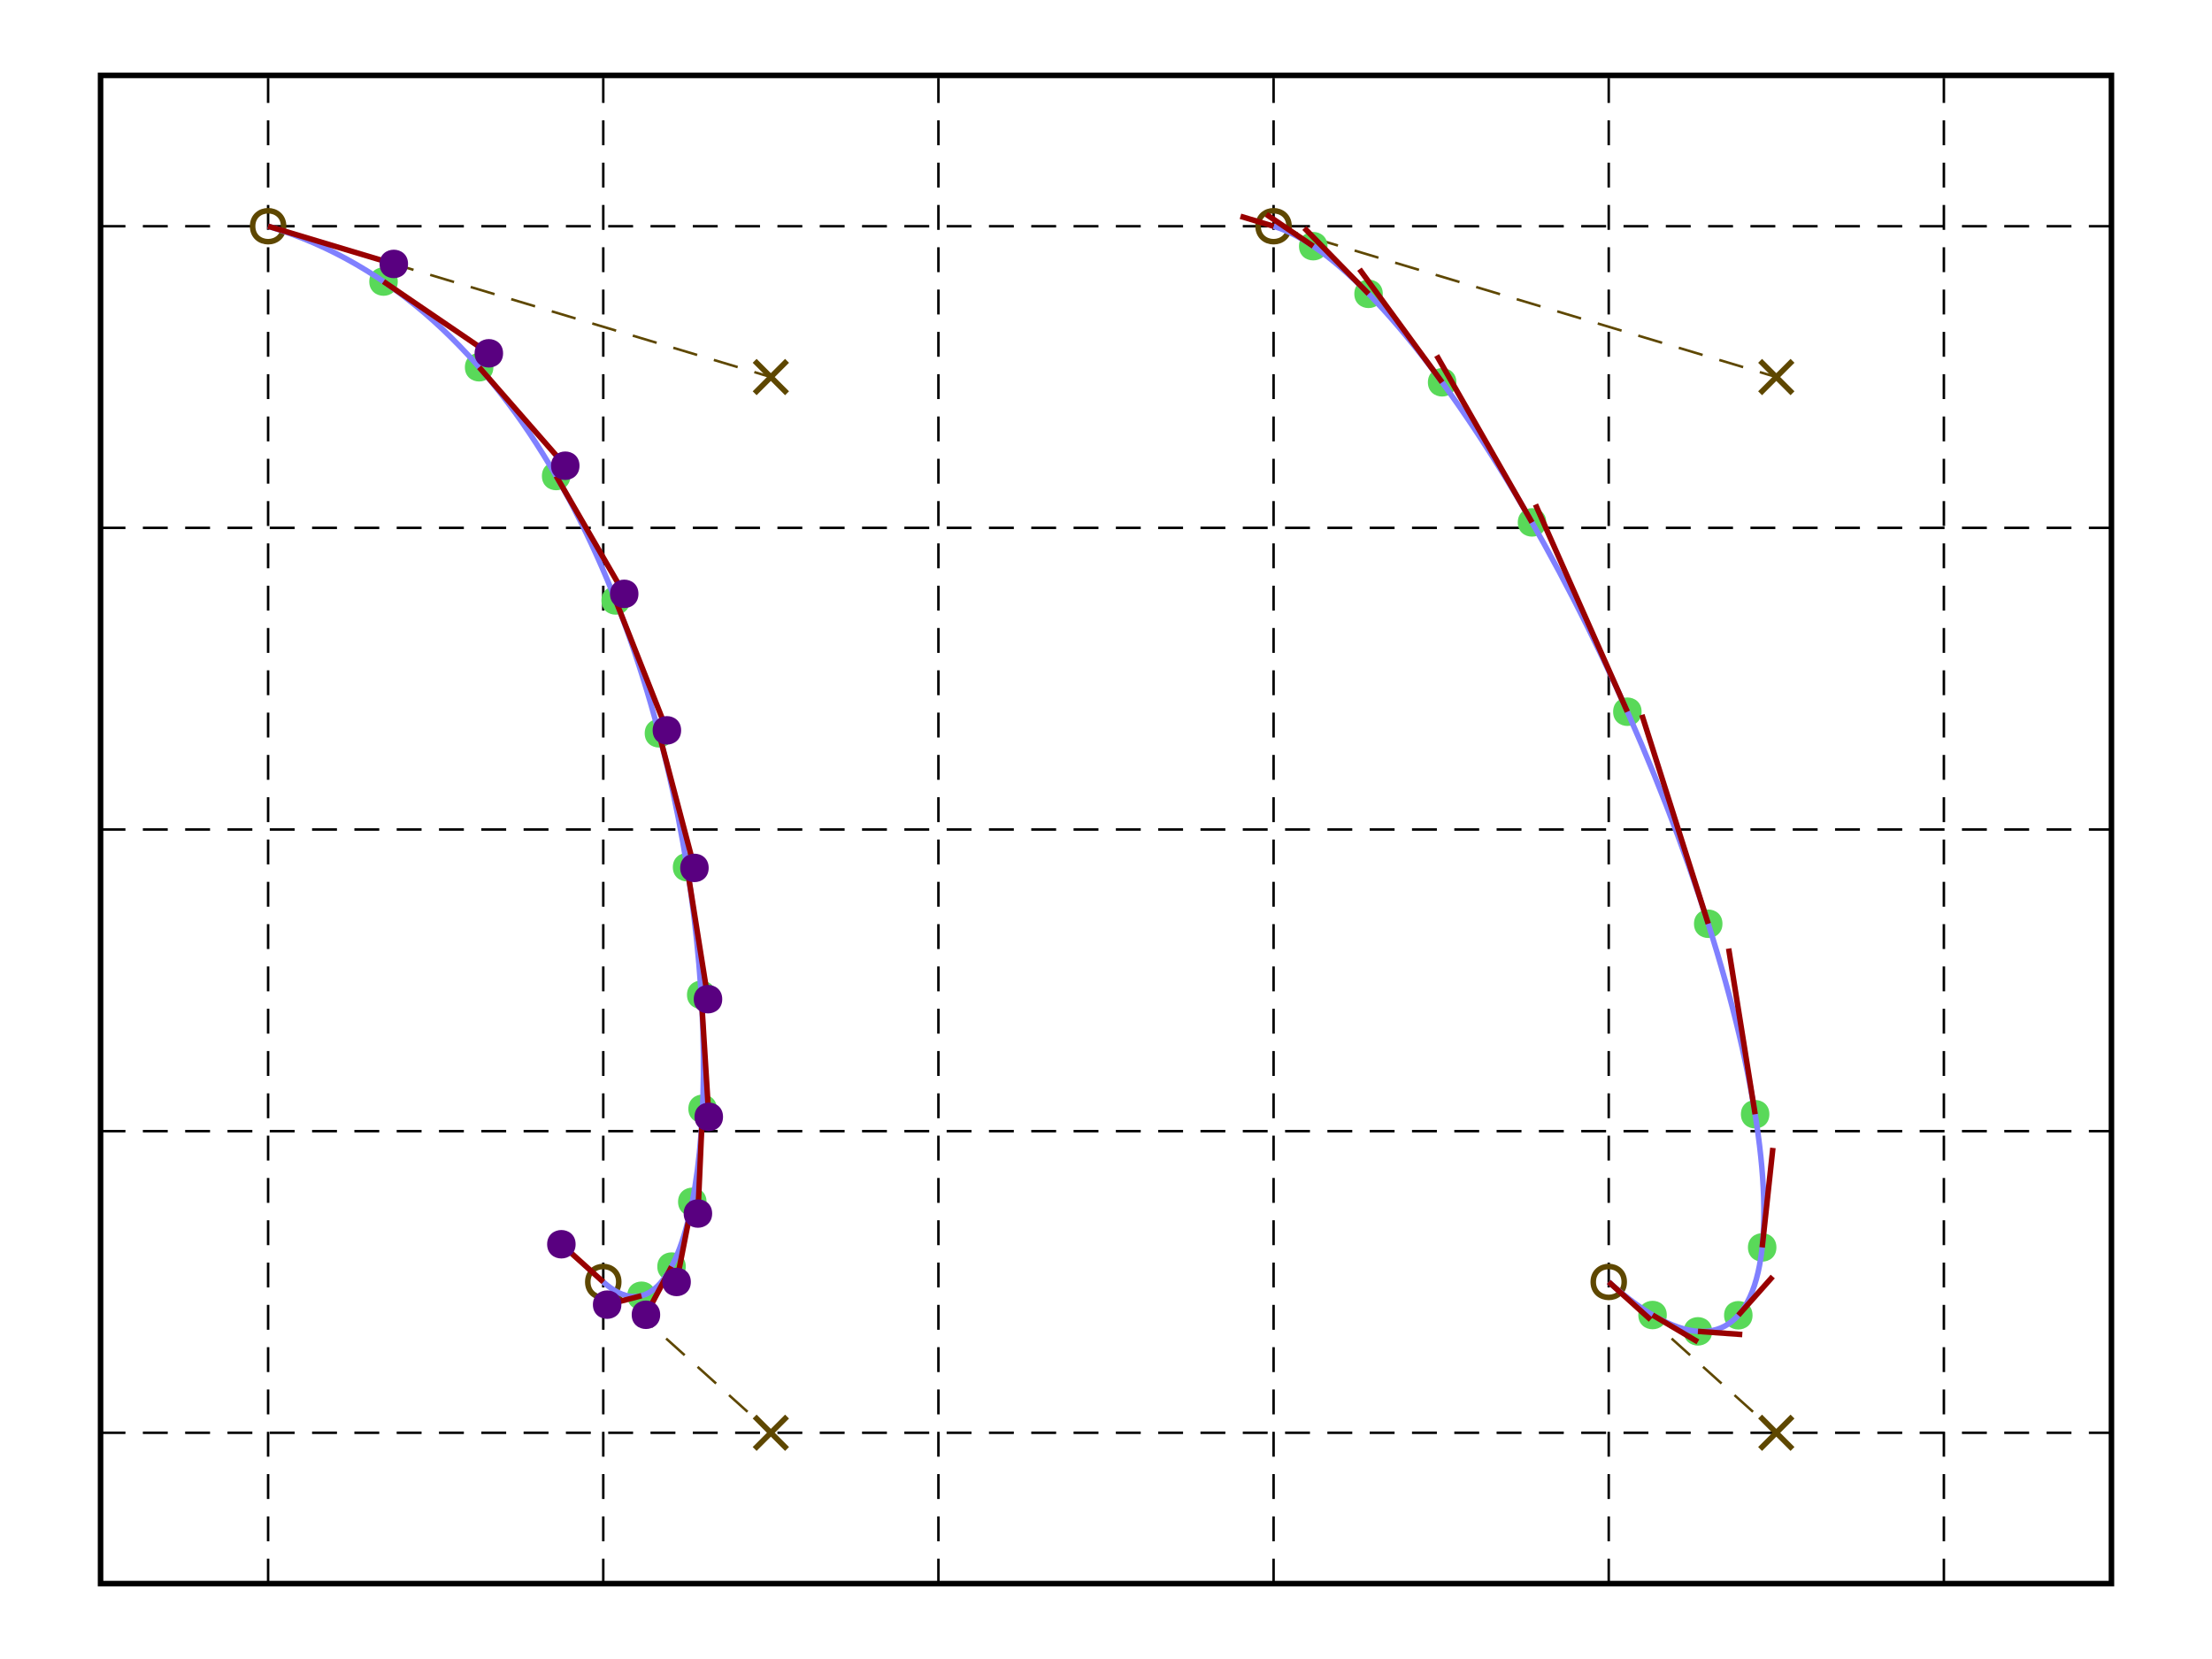
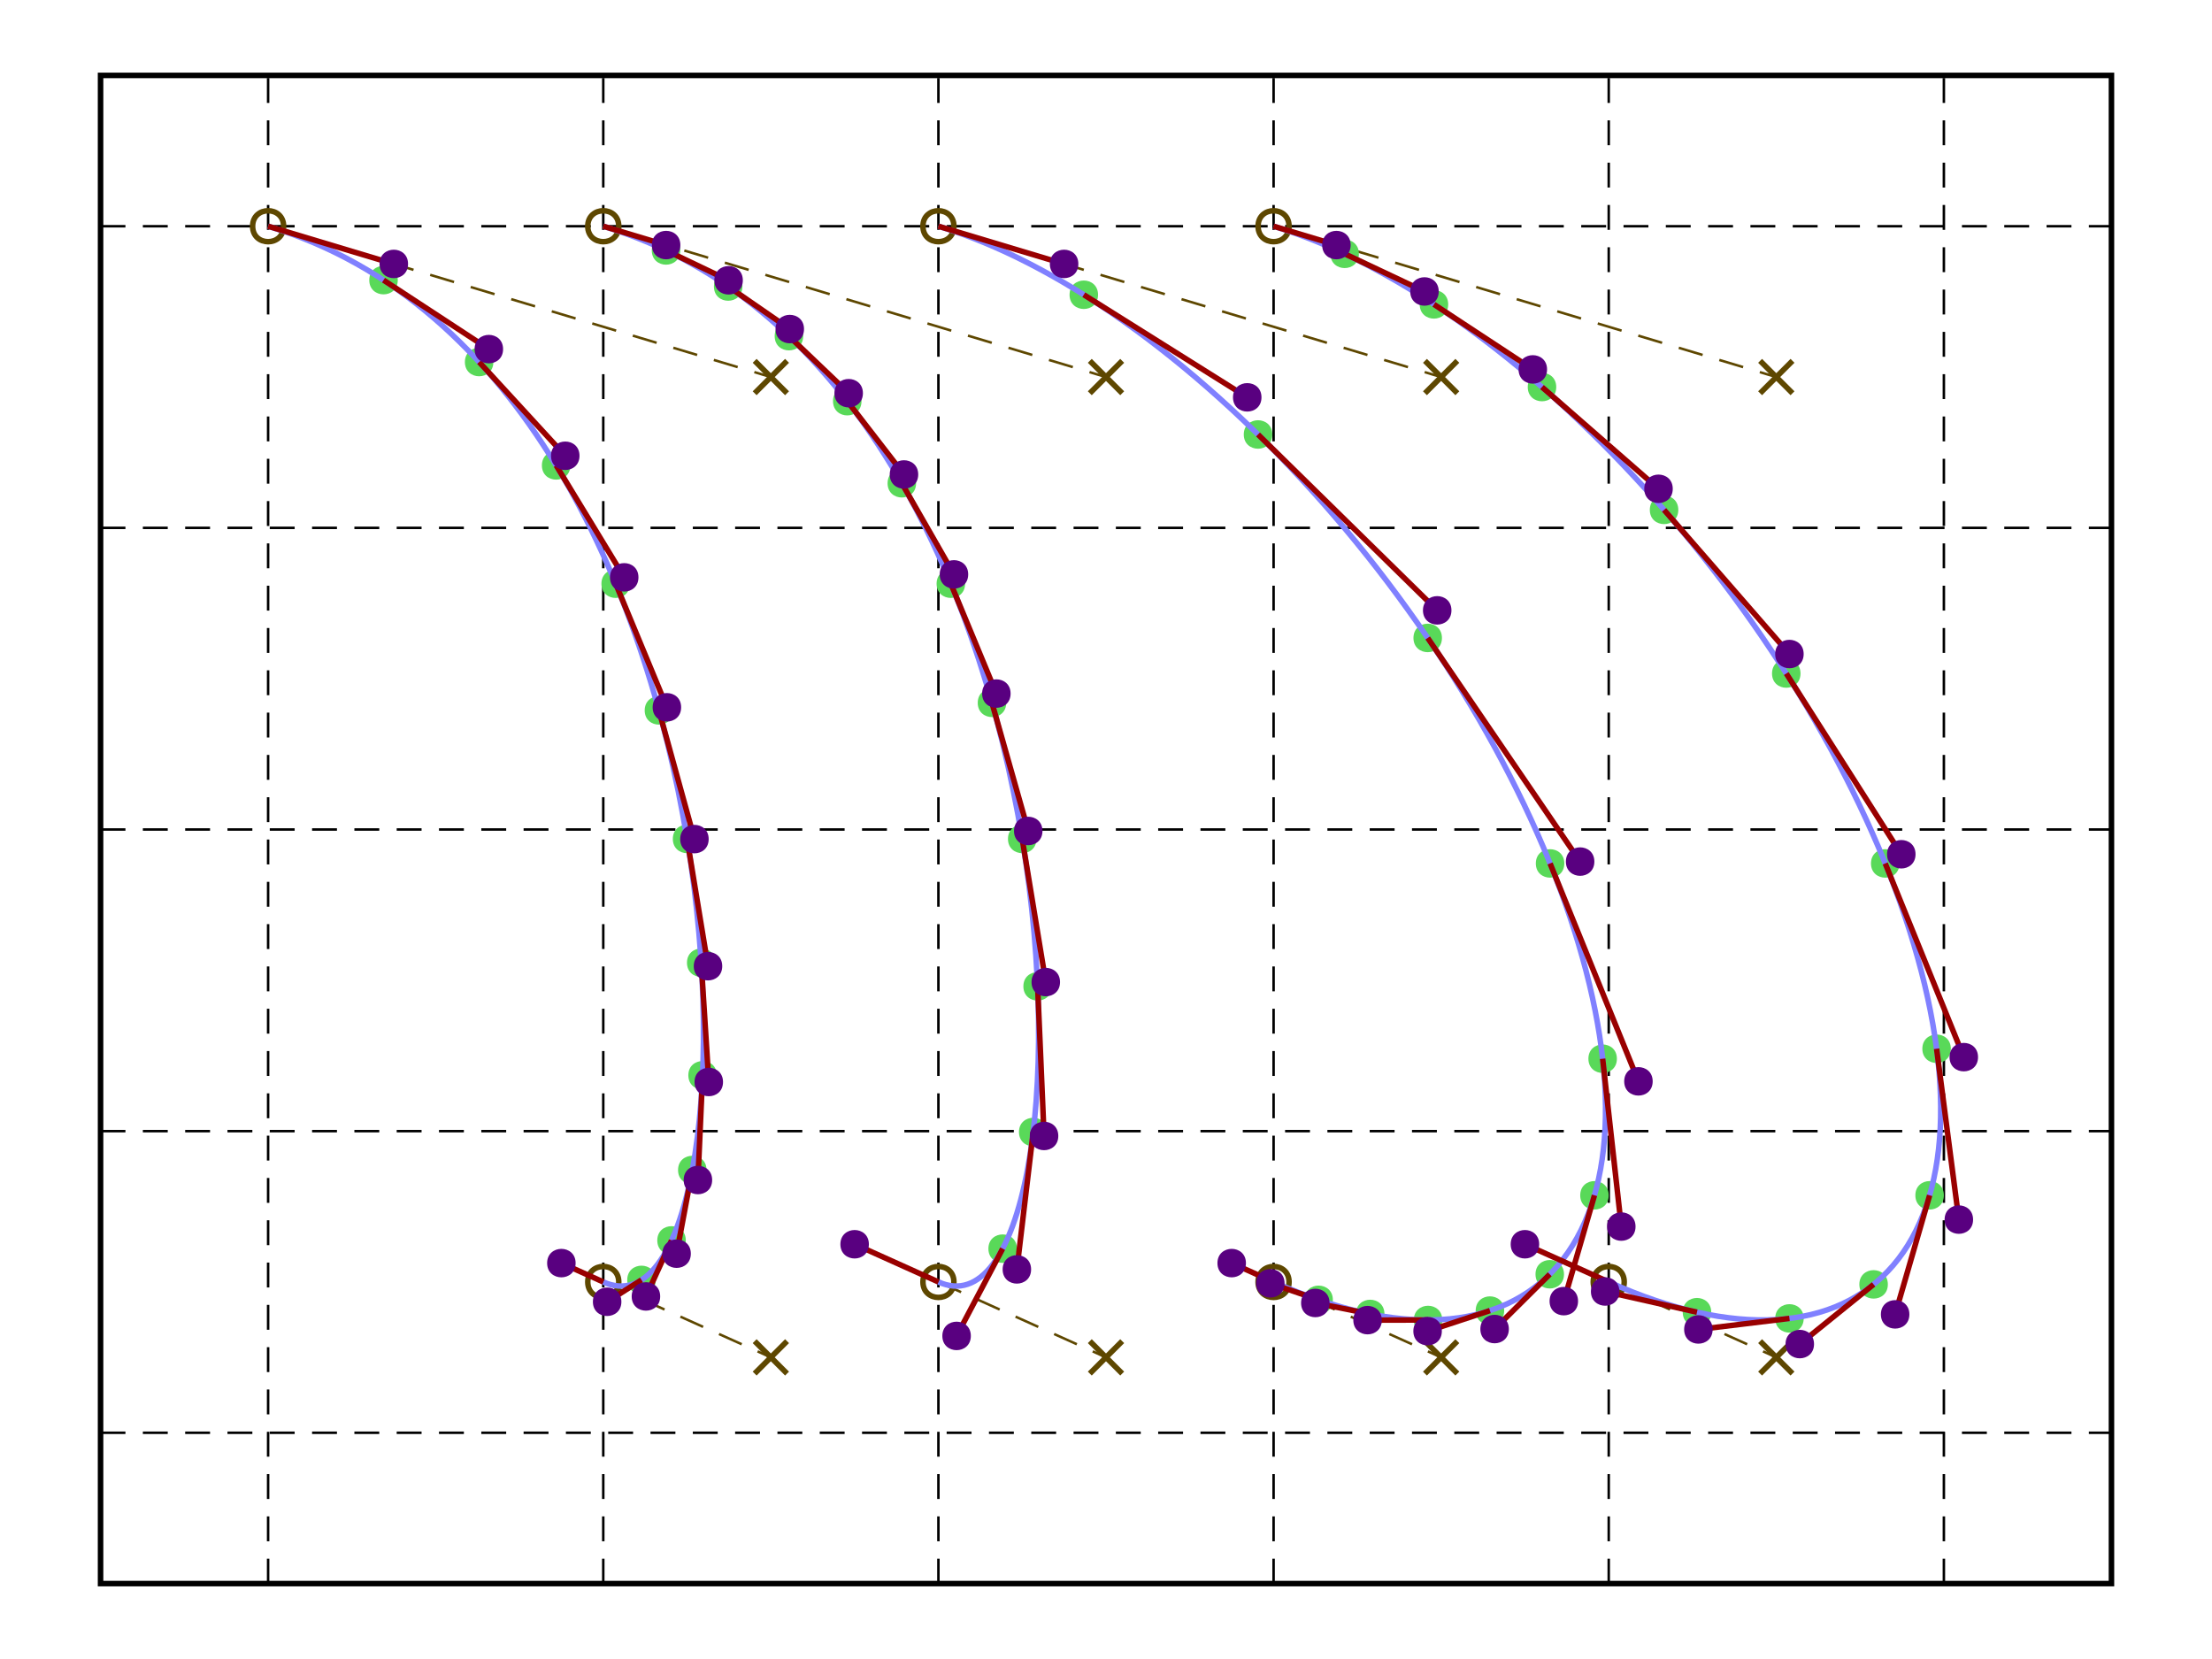
<svg xmlns="http://www.w3.org/2000/svg" width="400pt" height="300pt" viewBox="0 0 400 300">
  <path fill="none" stroke-width="1" stroke-linecap="butt" stroke-linejoin="miter" stroke="rgb(0%, 0%, 0%)" stroke-opacity="1" stroke-miterlimit="10" d="M 18.184 286.363 L 18.184 13.637 L 381.816 13.637 L 381.816 286.363 Z M 18.184 286.363 " />
  <path fill="none" stroke-width="0.45" stroke-linecap="butt" stroke-linejoin="miter" stroke="rgb(0%, 0%, 0%)" stroke-opacity="1" stroke-dasharray="4.5 3.15" stroke-miterlimit="10" d="M 18.184 150 L 381.816 150 M 18.184 204.547 L 381.816 204.547 M 18.184 259.09 L 381.816 259.09 M 18.184 95.453 L 381.816 95.453 M 18.184 40.91 L 381.816 40.91 " />
  <path fill="none" stroke-width="0.45" stroke-linecap="butt" stroke-linejoin="miter" stroke="rgb(0%, 0%, 0%)" stroke-opacity="1" stroke-dasharray="4.5 3.15" stroke-miterlimit="10" d="M 109.09 286.363 L 109.09 13.637 M 48.484 286.363 L 48.484 13.637 M 169.695 286.363 L 169.695 13.637 M 230.305 286.363 L 230.305 13.637 M 290.91 286.363 L 290.91 13.637 M 351.516 286.363 L 351.516 13.637 " />
  <path fill="none" stroke-width="1" stroke-linecap="butt" stroke-linejoin="miter" stroke="rgb(37%, 28%, 0%)" stroke-opacity="1" stroke-miterlimit="10" d="M 51.285 40.91 C 51.285 44.641 45.684 44.641 45.684 40.91 C 45.684 37.176 51.285 37.176 51.285 40.91 Z M 111.891 231.816 C 111.891 235.551 106.289 235.551 106.289 231.816 C 106.289 228.086 111.891 228.086 111.891 231.816 Z M 111.891 231.816 " />
-   <path fill="none" stroke-width="1" stroke-linecap="butt" stroke-linejoin="miter" stroke="rgb(37%, 28%, 0%)" stroke-opacity="1" stroke-miterlimit="10" d="M 136.465 65.25 L 142.324 71.113 M 142.324 65.25 L 136.465 71.113 Z M 136.465 256.16 L 142.324 262.02 M 142.324 256.16 L 136.465 262.02 Z M 142.324 256.16 " />
-   <path fill="none" stroke-width="0.45" stroke-linecap="butt" stroke-linejoin="miter" stroke="rgb(37%, 28%, 0%)" stroke-opacity="1" stroke-dasharray="4.5 3.15" stroke-miterlimit="10" d="M 48.484 40.91 L 139.395 68.184 M 109.09 231.816 L 139.395 259.09 " />
-   <path fill="none" stroke-width="1" stroke-linecap="butt" stroke-linejoin="miter" stroke="rgb(37%, 28%, 0%)" stroke-opacity="1" stroke-miterlimit="10" d="M 293.711 231.816 C 293.711 235.551 288.109 235.551 288.109 231.816 C 288.109 228.086 293.711 228.086 293.711 231.816 Z M 233.102 40.91 C 233.102 44.641 227.504 44.641 227.504 40.91 C 227.504 37.176 233.102 37.176 233.102 40.91 Z M 233.102 40.91 " />
-   <path fill="none" stroke-width="1" stroke-linecap="butt" stroke-linejoin="miter" stroke="rgb(37%, 28%, 0%)" stroke-opacity="1" stroke-miterlimit="10" d="M 318.281 256.16 L 324.141 262.02 M 324.141 256.16 L 318.281 262.02 Z M 318.281 65.25 L 324.141 71.113 M 324.141 65.25 L 318.281 71.113 Z M 324.141 65.25 " />
-   <path fill="none" stroke-width="0.45" stroke-linecap="butt" stroke-linejoin="miter" stroke="rgb(37%, 28%, 0%)" stroke-opacity="1" stroke-dasharray="4.5 3.15" stroke-miterlimit="10" d="M 290.91 231.816 L 321.211 259.09 M 230.305 40.91 L 321.211 68.184 " />
-   <path fill-rule="nonzero" fill="rgb(35%, 85%, 35%)" fill-opacity="1" d="M 71.93 50.914 C 71.93 54.352 66.777 54.352 66.777 50.914 C 66.777 47.48 71.93 47.48 71.93 50.914 " />
-   <path fill-rule="nonzero" fill="rgb(35%, 85%, 35%)" fill-opacity="1" d="M 89.219 66.414 C 89.219 69.848 84.066 69.848 84.066 66.414 C 84.066 62.98 89.219 62.98 89.219 66.414 " />
-   <path fill-rule="nonzero" fill="rgb(35%, 85%, 35%)" fill-opacity="1" d="M 103.145 86.078 C 103.145 89.516 97.992 89.516 97.992 86.078 C 97.992 82.645 103.145 82.645 103.145 86.078 " />
-   <path fill-rule="nonzero" fill="rgb(35%, 85%, 35%)" fill-opacity="1" d="M 113.91 108.586 C 113.91 112.02 108.758 112.02 108.758 108.586 C 108.758 105.152 113.91 105.152 113.91 108.586 " />
-   <path fill-rule="nonzero" fill="rgb(35%, 85%, 35%)" fill-opacity="1" d="M 121.734 132.605 C 121.734 136.043 116.582 136.043 116.582 132.605 C 116.582 129.172 121.734 129.172 121.734 132.605 " />
-   <path fill-rule="nonzero" fill="rgb(35%, 85%, 35%)" fill-opacity="1" d="M 126.82 156.816 C 126.82 160.254 121.668 160.254 121.668 156.816 C 121.668 153.383 126.82 153.383 126.82 156.816 " />
-   <path fill-rule="nonzero" fill="rgb(35%, 85%, 35%)" fill-opacity="1" d="M 129.379 179.895 C 129.379 183.328 124.227 183.328 124.227 179.895 C 124.227 176.457 129.379 176.457 129.379 179.895 " />
-   <path fill-rule="nonzero" fill="rgb(35%, 85%, 35%)" fill-opacity="1" d="M 129.625 200.504 C 129.625 203.941 124.473 203.941 124.473 200.504 C 124.473 197.07 129.625 197.07 129.625 200.504 " />
-   <path fill-rule="nonzero" fill="rgb(35%, 85%, 35%)" fill-opacity="1" d="M 127.766 217.328 C 127.766 220.766 122.613 220.766 122.613 217.328 C 122.613 213.895 127.766 213.895 127.766 217.328 " />
-   <path fill-rule="nonzero" fill="rgb(35%, 85%, 35%)" fill-opacity="1" d="M 124.012 229.039 C 124.012 232.477 118.859 232.477 118.859 229.039 C 118.859 225.605 124.012 225.605 124.012 229.039 " />
-   <path fill-rule="nonzero" fill="rgb(35%, 85%, 35%)" fill-opacity="1" d="M 118.578 234.312 C 118.578 237.746 113.426 237.746 113.426 234.312 C 113.426 230.879 118.578 230.879 118.578 234.312 " />
-   <path fill-rule="nonzero" fill="rgb(35%, 85%, 35%)" fill-opacity="1" d="M 301.41 237.801 C 301.41 241.234 296.258 241.234 296.258 237.801 C 296.258 234.367 301.41 234.367 301.41 237.801 " />
-   <path fill-rule="nonzero" fill="rgb(35%, 85%, 35%)" fill-opacity="1" d="M 309.617 240.754 C 309.617 244.188 304.465 244.188 304.465 240.754 C 304.465 237.316 309.617 237.316 309.617 240.754 " />
-   <path fill-rule="nonzero" fill="rgb(35%, 85%, 35%)" fill-opacity="1" d="M 316.918 237.844 C 316.918 241.277 311.766 241.277 311.766 237.844 C 311.766 234.41 316.918 234.41 316.918 237.844 " />
-   <path fill-rule="nonzero" fill="rgb(35%, 85%, 35%)" fill-opacity="1" d="M 321.234 225.574 C 321.234 229.008 316.082 229.008 316.082 225.574 C 316.082 222.141 321.234 222.141 321.234 225.574 " />
-   <path fill-rule="nonzero" fill="rgb(35%, 85%, 35%)" fill-opacity="1" d="M 319.961 201.488 C 319.961 204.926 314.809 204.926 314.809 201.488 C 314.809 198.055 319.961 198.055 319.961 201.488 " />
-   <path fill-rule="nonzero" fill="rgb(35%, 85%, 35%)" fill-opacity="1" d="M 311.477 167.047 C 311.477 170.48 306.324 170.48 306.324 167.047 C 306.324 163.609 311.477 163.609 311.477 167.047 " />
-   <path fill-rule="nonzero" fill="rgb(35%, 85%, 35%)" fill-opacity="1" d="M 296.855 128.703 C 296.855 132.137 291.703 132.137 291.703 128.703 C 291.703 125.266 296.855 125.266 296.855 128.703 " />
-   <path fill-rule="nonzero" fill="rgb(35%, 85%, 35%)" fill-opacity="1" d="M 279.613 94.469 C 279.613 97.902 274.461 97.902 274.461 94.469 C 274.461 91.035 279.613 91.035 279.613 94.469 " />
-   <path fill-rule="nonzero" fill="rgb(35%, 85%, 35%)" fill-opacity="1" d="M 263.359 69.133 C 263.359 72.566 258.207 72.566 258.207 69.133 C 258.207 65.699 263.359 65.699 263.359 69.133 " />
-   <path fill-rule="nonzero" fill="rgb(35%, 85%, 35%)" fill-opacity="1" d="M 250.055 53.137 C 250.055 56.57 244.902 56.57 244.902 53.137 C 244.902 49.699 250.055 49.699 250.055 53.137 " />
-   <path fill-rule="nonzero" fill="rgb(35%, 85%, 35%)" fill-opacity="1" d="M 240.051 44.52 C 240.051 47.953 234.898 47.953 234.898 44.52 C 234.898 41.082 240.051 41.082 240.051 44.52 " />
-   <path fill="none" stroke-width="1" stroke-linecap="butt" stroke-linejoin="miter" stroke="rgb(50%, 50%, 100%)" stroke-opacity="1" stroke-miterlimit="10" d="M 48.484 40.91 C 139.395 68.184 139.395 259.09 109.09 231.816 " />
-   <path fill="none" stroke-width="1" stroke-linecap="butt" stroke-linejoin="miter" stroke="rgb(50%, 50%, 100%)" stroke-opacity="1" stroke-miterlimit="10" d="M 290.91 231.816 C 304.387 243.949 314.145 243.758 317.605 231.293 C 321.07 218.832 317.887 195.352 308.902 167.047 C 299.918 138.742 286.031 108.457 270.906 84.188 C 255.785 59.918 240.945 44.102 230.305 40.91 " />
-   <path fill="none" stroke-width="1" stroke-linecap="butt" stroke-linejoin="miter" stroke="rgb(60%, 0%, 0%)" stroke-opacity="1" stroke-miterlimit="10" d="M 48.484 40.91 L 71.211 47.727 M 69.352 50.914 L 88.398 63.891 M 86.645 66.414 L 102.215 84.219 M 100.566 86.078 L 112.879 107.387 M 111.336 108.586 L 120.594 132.07 M 119.156 132.605 L 125.574 156.945 M 124.242 156.816 L 128.031 180.684 M 126.805 179.895 L 128.172 201.957 M 127.047 200.504 L 126.207 219.445 M 125.188 217.328 L 122.348 231.816 M 121.438 229.039 L 116.809 237.754 M 116 234.312 L 109.793 235.922 M 109.09 231.816 L 101.516 225 " />
-   <path fill="none" stroke-width="1" stroke-linecap="butt" stroke-linejoin="miter" stroke="rgb(60%, 0%, 0%)" stroke-opacity="1" stroke-miterlimit="10" d="M 290.91 231.816 L 298.484 238.637 M 298.836 237.801 L 307.031 242.652 M 307.039 240.754 L 315.062 241.328 M 314.34 237.844 L 320.57 230.836 M 318.656 225.574 L 320.598 207.578 M 317.387 201.488 L 312.594 171.531 M 308.902 167.047 L 296.906 129.262 M 294.277 128.703 L 277.664 91.23 M 277.035 94.469 L 259.797 64.289 M 260.781 69.133 L 245.836 48.676 M 247.48 53.137 L 235.863 41.234 M 237.477 44.52 L 228.996 38.773 M 230.305 40.91 L 224.32 39.113 " />
+   <path fill="none" stroke-width="1" stroke-linecap="butt" stroke-linejoin="miter" stroke="rgb(37%, 28%, 0%)" stroke-opacity="1" stroke-miterlimit="10" d="M 136.465 65.25 L 142.324 71.113 M 142.324 65.25 L 136.465 71.113 Z M 136.465 242.523 L 142.324 248.387 M 142.324 242.523 L 136.465 248.387 Z M 142.324 242.523 " />
+   <path fill="none" stroke-width="0.45" stroke-linecap="butt" stroke-linejoin="miter" stroke="rgb(37%, 28%, 0%)" stroke-opacity="1" stroke-dasharray="4.5 3.15" stroke-miterlimit="10" d="M 48.484 40.91 L 139.395 68.184 M 109.09 231.816 L 139.395 245.453 " />
+   <path fill="none" stroke-width="1" stroke-linecap="butt" stroke-linejoin="miter" stroke="rgb(37%, 28%, 0%)" stroke-opacity="1" stroke-miterlimit="10" d="M 111.891 40.91 C 111.891 44.641 106.289 44.641 106.289 40.91 C 106.289 37.176 111.891 37.176 111.891 40.91 Z M 172.496 231.816 C 172.496 235.551 166.898 235.551 166.898 231.816 C 166.898 228.086 172.496 228.086 172.496 231.816 Z M 172.496 231.816 " />
+   <path fill="none" stroke-width="1" stroke-linecap="butt" stroke-linejoin="miter" stroke="rgb(37%, 28%, 0%)" stroke-opacity="1" stroke-miterlimit="10" d="M 197.07 65.25 L 202.93 71.113 M 202.93 65.25 L 197.07 71.113 Z M 197.07 242.523 L 202.93 248.387 M 202.93 242.523 L 197.07 248.387 Z M 202.93 242.523 " />
+   <path fill="none" stroke-width="0.45" stroke-linecap="butt" stroke-linejoin="miter" stroke="rgb(37%, 28%, 0%)" stroke-opacity="1" stroke-dasharray="4.5 3.15" stroke-miterlimit="10" d="M 109.09 40.91 L 200 68.184 M 169.695 231.816 L 200 245.453 " />
+   <path fill="none" stroke-width="1" stroke-linecap="butt" stroke-linejoin="miter" stroke="rgb(37%, 28%, 0%)" stroke-opacity="1" stroke-miterlimit="10" d="M 172.496 40.91 C 172.496 44.641 166.898 44.641 166.898 40.91 C 166.898 37.176 172.496 37.176 172.496 40.91 Z M 233.102 231.816 C 233.102 235.551 227.504 235.551 227.504 231.816 C 227.504 228.086 233.102 228.086 233.102 231.816 Z M 233.102 231.816 " />
+   <path fill="none" stroke-width="1" stroke-linecap="butt" stroke-linejoin="miter" stroke="rgb(37%, 28%, 0%)" stroke-opacity="1" stroke-miterlimit="10" d="M 257.676 65.25 L 263.535 71.113 M 263.535 65.25 L 257.676 71.113 Z M 257.676 242.523 L 263.535 248.387 M 263.535 242.523 L 257.676 248.387 Z M 263.535 242.523 " />
+   <path fill="none" stroke-width="0.45" stroke-linecap="butt" stroke-linejoin="miter" stroke="rgb(37%, 28%, 0%)" stroke-opacity="1" stroke-dasharray="4.5 3.15" stroke-miterlimit="10" d="M 169.695 40.91 L 260.605 68.184 M 230.305 231.816 L 260.605 245.453 " />
+   <path fill="none" stroke-width="1" stroke-linecap="butt" stroke-linejoin="miter" stroke="rgb(37%, 28%, 0%)" stroke-opacity="1" stroke-miterlimit="10" d="M 233.102 40.91 C 233.102 44.641 227.504 44.641 227.504 40.91 C 227.504 37.176 233.102 37.176 233.102 40.91 Z M 293.711 231.816 C 293.711 235.551 288.109 235.551 288.109 231.816 C 288.109 228.086 293.711 228.086 293.711 231.816 Z M 293.711 231.816 " />
+   <path fill="none" stroke-width="1" stroke-linecap="butt" stroke-linejoin="miter" stroke="rgb(37%, 28%, 0%)" stroke-opacity="1" stroke-miterlimit="10" d="M 318.281 65.25 L 324.141 71.113 M 324.141 65.25 L 318.281 71.113 Z M 318.281 242.523 L 324.141 248.387 M 324.141 242.523 L 318.281 248.387 Z M 324.141 242.523 " />
+   <path fill="none" stroke-width="0.45" stroke-linecap="butt" stroke-linejoin="miter" stroke="rgb(37%, 28%, 0%)" stroke-opacity="1" stroke-dasharray="4.5 3.15" stroke-miterlimit="10" d="M 230.305 40.91 L 321.211 68.184 M 290.91 231.816 L 321.211 245.453 " />
+   <path fill-rule="nonzero" fill="rgb(35%, 85%, 35%)" fill-opacity="1" d="M 71.93 50.656 C 71.93 54.09 66.777 54.09 66.777 50.656 C 66.777 47.219 71.93 47.219 71.93 50.656 " />
+   <path fill-rule="nonzero" fill="rgb(35%, 85%, 35%)" fill-opacity="1" d="M 89.219 65.469 C 89.219 68.902 84.066 68.902 84.066 65.469 C 84.066 62.031 89.219 62.031 89.219 65.469 " />
+   <path fill-rule="nonzero" fill="rgb(35%, 85%, 35%)" fill-opacity="1" d="M 103.145 84.16 C 103.145 87.598 97.992 87.598 97.992 84.16 C 97.992 80.727 103.145 80.727 103.145 84.16 " />
+   <path fill-rule="nonzero" fill="rgb(35%, 85%, 35%)" fill-opacity="1" d="M 113.91 105.555 C 113.91 108.988 108.758 108.988 108.758 105.555 C 108.758 102.121 113.91 102.121 113.91 105.555 " />
+   <path fill-rule="nonzero" fill="rgb(35%, 85%, 35%)" fill-opacity="1" d="M 121.734 128.465 C 121.734 131.898 116.582 131.898 116.582 128.465 C 116.582 125.031 121.734 125.031 121.734 128.465 " />
+   <path fill-rule="nonzero" fill="rgb(35%, 85%, 35%)" fill-opacity="1" d="M 126.82 151.703 C 126.82 155.141 121.668 155.141 121.668 151.703 C 121.668 148.27 126.82 148.27 126.82 151.703 " />
+   <path fill-rule="nonzero" fill="rgb(35%, 85%, 35%)" fill-opacity="1" d="M 129.379 174.094 C 129.379 177.527 124.227 177.527 124.227 174.094 C 124.227 170.656 129.379 170.656 129.379 174.094 " />
+   <path fill-rule="nonzero" fill="rgb(35%, 85%, 35%)" fill-opacity="1" d="M 129.625 194.445 C 129.625 197.879 124.473 197.879 124.473 194.445 C 124.473 191.012 129.625 191.012 129.625 194.445 " />
+   <path fill-rule="nonzero" fill="rgb(35%, 85%, 35%)" fill-opacity="1" d="M 127.766 211.578 C 127.766 215.012 122.613 215.012 122.613 211.578 C 122.613 208.141 127.766 208.141 127.766 211.578 " />
+   <path fill-rule="nonzero" fill="rgb(35%, 85%, 35%)" fill-opacity="1" d="M 124.012 224.305 C 124.012 227.738 118.859 227.738 118.859 224.305 C 118.859 220.871 124.012 220.871 124.012 224.305 " />
+   <path fill-rule="nonzero" fill="rgb(35%, 85%, 35%)" fill-opacity="1" d="M 118.578 231.449 C 118.578 234.883 113.426 234.883 113.426 231.449 C 113.426 228.012 118.578 228.012 118.578 231.449 " />
+   <path fill-rule="nonzero" fill="rgb(35%, 85%, 35%)" fill-opacity="1" d="M 123.016 45.289 C 123.016 48.723 117.863 48.723 117.863 45.289 C 117.863 41.855 123.016 41.855 123.016 45.289 " />
+   <path fill-rule="nonzero" fill="rgb(35%, 85%, 35%)" fill-opacity="1" d="M 134.25 51.809 C 134.25 55.246 129.102 55.246 129.102 51.809 C 129.102 48.375 134.25 48.375 134.25 51.809 " />
+   <path fill-rule="nonzero" fill="rgb(35%, 85%, 35%)" fill-opacity="1" d="M 145.238 60.789 C 145.238 64.223 140.086 64.223 140.086 60.789 C 140.086 57.352 145.238 57.352 145.238 60.789 " />
+   <path fill-rule="nonzero" fill="rgb(35%, 85%, 35%)" fill-opacity="1" d="M 155.789 72.547 C 155.789 75.98 150.637 75.98 150.637 72.547 C 150.637 69.109 155.789 69.109 155.789 72.547 " />
+   <path fill-rule="nonzero" fill="rgb(35%, 85%, 35%)" fill-opacity="1" d="M 165.656 87.391 C 165.656 90.824 160.504 90.824 160.504 87.391 C 160.504 83.957 165.656 83.957 165.656 87.391 " />
+   <path fill-rule="nonzero" fill="rgb(35%, 85%, 35%)" fill-opacity="1" d="M 174.52 105.555 C 174.52 108.988 169.367 108.988 169.367 105.555 C 169.367 102.121 174.52 102.121 174.52 105.555 " />
+   <path fill-rule="nonzero" fill="rgb(35%, 85%, 35%)" fill-opacity="1" d="M 181.957 127.098 C 181.957 130.531 176.805 130.531 176.805 127.098 C 176.805 123.66 181.957 123.66 181.957 127.098 " />
+   <path fill-rule="nonzero" fill="rgb(35%, 85%, 35%)" fill-opacity="1" d="M 187.426 151.703 C 187.426 155.141 182.273 155.141 182.273 151.703 C 182.273 148.27 187.426 148.27 187.426 151.703 " />
+   <path fill-rule="nonzero" fill="rgb(35%, 85%, 35%)" fill-opacity="1" d="M 190.211 178.363 C 190.211 181.797 185.059 181.797 185.059 178.363 C 185.059 174.93 190.211 174.93 190.211 178.363 " />
+   <path fill-rule="nonzero" fill="rgb(35%, 85%, 35%)" fill-opacity="1" d="M 189.414 204.703 C 189.414 208.141 184.262 208.141 184.262 204.703 C 184.262 201.27 189.414 201.27 189.414 204.703 " />
+   <path fill-rule="nonzero" fill="rgb(35%, 85%, 35%)" fill-opacity="1" d="M 183.887 225.797 C 183.887 229.23 178.734 229.23 178.734 225.797 C 178.734 222.363 183.887 222.363 183.887 225.797 " />
+   <path fill-rule="nonzero" fill="rgb(35%, 85%, 35%)" fill-opacity="1" d="M 198.562 53.301 C 198.562 56.734 193.41 56.734 193.41 53.301 C 193.41 49.867 198.562 49.867 198.562 53.301 " />
+   <path fill-rule="nonzero" fill="rgb(35%, 85%, 35%)" fill-opacity="1" d="M 230.066 78.566 C 230.066 82.004 224.914 82.004 224.914 78.566 C 224.914 75.133 230.066 75.133 230.066 78.566 " />
+   <path fill-rule="nonzero" fill="rgb(35%, 85%, 35%)" fill-opacity="1" d="M 260.75 115.363 C 260.75 118.797 255.598 118.797 255.598 115.363 C 255.598 111.926 260.75 111.926 260.75 115.363 " />
+   <path fill-rule="nonzero" fill="rgb(35%, 85%, 35%)" fill-opacity="1" d="M 282.879 156.137 C 282.879 159.57 277.727 159.57 277.727 156.137 C 277.727 152.703 282.879 152.703 282.879 156.137 " />
+   <path fill-rule="nonzero" fill="rgb(35%, 85%, 35%)" fill-opacity="1" d="M 292.387 191.453 C 292.387 194.887 287.234 194.887 287.234 191.453 C 287.234 188.016 292.387 188.016 292.387 191.453 " />
+   <path fill-rule="nonzero" fill="rgb(35%, 85%, 35%)" fill-opacity="1" d="M 290.906 216.152 C 290.906 219.586 285.754 219.586 285.754 216.152 C 285.754 212.715 290.906 212.715 290.906 216.152 " />
+   <path fill-rule="nonzero" fill="rgb(35%, 85%, 35%)" fill-opacity="1" d="M 282.82 230.426 C 282.82 233.859 277.668 233.859 277.668 230.426 C 277.668 226.992 282.82 226.992 282.82 230.426 " />
+   <path fill-rule="nonzero" fill="rgb(35%, 85%, 35%)" fill-opacity="1" d="M 272.004 236.996 C 272.004 240.43 266.852 240.43 266.852 236.996 C 266.852 233.562 272.004 233.562 272.004 236.996 " />
+   <path fill-rule="nonzero" fill="rgb(35%, 85%, 35%)" fill-opacity="1" d="M 260.809 238.695 C 260.809 242.129 255.66 242.129 255.66 238.695 C 255.66 235.262 260.809 235.262 260.809 238.695 " />
+   <path fill-rule="nonzero" fill="rgb(35%, 85%, 35%)" fill-opacity="1" d="M 250.352 237.605 C 250.352 241.043 245.199 241.043 245.199 237.605 C 245.199 234.172 250.352 234.172 250.352 237.605 " />
+   <path fill-rule="nonzero" fill="rgb(35%, 85%, 35%)" fill-opacity="1" d="M 241.023 235.055 C 241.023 238.488 235.871 238.488 235.871 235.055 C 235.871 231.617 241.023 231.617 241.023 235.055 " />
+   <path fill-rule="nonzero" fill="rgb(35%, 85%, 35%)" fill-opacity="1" d="M 245.734 45.902 C 245.734 49.336 240.582 49.336 240.582 45.902 C 240.582 42.465 245.734 42.465 245.734 45.902 " />
+   <path fill-rule="nonzero" fill="rgb(35%, 85%, 35%)" fill-opacity="1" d="M 261.879 55.043 C 261.879 58.477 256.727 58.477 256.727 55.043 C 256.727 51.609 261.879 51.609 261.879 55.043 " />
+   <path fill-rule="nonzero" fill="rgb(35%, 85%, 35%)" fill-opacity="1" d="M 281.418 69.992 C 281.418 73.426 276.266 73.426 276.266 69.992 C 276.266 66.559 281.418 66.559 281.418 69.992 " />
+   <path fill-rule="nonzero" fill="rgb(35%, 85%, 35%)" fill-opacity="1" d="M 303.492 92.203 C 303.492 95.637 298.34 95.637 298.34 92.203 C 298.34 88.766 303.492 88.766 303.492 92.203 " />
+   <path fill-rule="nonzero" fill="rgb(35%, 85%, 35%)" fill-opacity="1" d="M 325.59 121.793 C 325.59 125.227 320.438 125.227 320.438 121.793 C 320.438 118.359 325.59 118.359 325.59 121.793 " />
+   <path fill-rule="nonzero" fill="rgb(35%, 85%, 35%)" fill-opacity="1" d="M 343.484 156.137 C 343.484 159.57 338.332 159.57 338.332 156.137 C 338.332 152.703 343.484 152.703 343.484 156.137 " />
+   <path fill-rule="nonzero" fill="rgb(35%, 85%, 35%)" fill-opacity="1" d="M 352.773 189.648 C 352.773 193.082 347.621 193.082 347.621 189.648 C 347.621 186.211 352.773 186.211 352.773 189.648 " />
+   <path fill-rule="nonzero" fill="rgb(35%, 85%, 35%)" fill-opacity="1" d="M 351.512 216.152 C 351.512 219.586 346.359 219.586 346.359 216.152 C 346.359 212.715 351.512 212.715 351.512 216.152 " />
+   <path fill-rule="nonzero" fill="rgb(35%, 85%, 35%)" fill-opacity="1" d="M 341.383 232.258 C 341.383 235.691 336.23 235.691 336.23 232.258 C 336.23 228.824 341.383 228.824 341.383 232.258 " />
+   <path fill-rule="nonzero" fill="rgb(35%, 85%, 35%)" fill-opacity="1" d="M 326.168 238.41 C 326.168 241.844 321.016 241.844 321.016 238.41 C 321.016 234.977 326.168 234.977 326.168 238.41 " />
+   <path fill-rule="nonzero" fill="rgb(35%, 85%, 35%)" fill-opacity="1" d="M 309.445 237.285 C 309.445 240.719 304.293 240.719 304.293 237.285 C 304.293 233.852 309.445 233.852 309.445 237.285 " />
+   <path fill="none" stroke-width="1" stroke-linecap="butt" stroke-linejoin="miter" stroke="rgb(50%, 50%, 100%)" stroke-opacity="1" stroke-miterlimit="10" d="M 48.484 40.91 C 139.395 68.184 139.395 245.453 109.09 231.816 " />
+   <path fill="none" stroke-width="1" stroke-linecap="butt" stroke-linejoin="miter" stroke="rgb(50%, 50%, 100%)" stroke-opacity="1" stroke-miterlimit="10" d="M 109.09 40.91 C 200 68.184 200 245.453 169.695 231.816 " />
+   <path fill="none" stroke-width="1" stroke-linecap="butt" stroke-linejoin="miter" stroke="rgb(50%, 50%, 100%)" stroke-opacity="1" stroke-miterlimit="10" d="M 169.695 40.91 C 191.008 47.301 215.496 64.652 237.305 88.805 C 259.109 112.961 276.281 141.754 284.707 168.301 C 293.137 194.848 292.062 216.762 281.746 228.805 C 271.43 240.852 252.797 241.941 230.305 231.816 " />
+   <path fill="none" stroke-width="1" stroke-linecap="butt" stroke-linejoin="miter" stroke="rgb(50%, 50%, 100%)" stroke-opacity="1" stroke-miterlimit="10" d="M 230.305 40.91 C 251.613 47.301 276.102 64.652 297.91 88.805 C 319.719 112.961 336.887 141.754 345.316 168.301 C 353.742 194.848 352.668 216.762 342.352 228.805 C 332.035 240.852 313.402 241.941 290.91 231.816 " />
+   <path fill="none" stroke-width="1" stroke-linecap="butt" stroke-linejoin="miter" stroke="rgb(60%, 0%, 0%)" stroke-opacity="1" stroke-miterlimit="10" d="M 48.484 40.91 L 71.211 47.727 M 69.352 50.656 L 88.398 63.133 M 86.645 65.469 L 102.215 82.418 M 100.566 84.16 L 112.879 104.402 M 111.336 105.555 L 120.594 127.902 M 119.156 128.465 L 125.574 151.734 M 124.242 151.703 L 128.031 174.715 M 126.805 174.094 L 128.172 195.66 M 127.047 194.445 L 126.207 213.383 M 125.188 211.578 L 122.348 226.703 M 121.438 224.305 L 116.809 234.438 M 116 231.449 L 109.793 235.402 M 109.09 231.816 L 101.516 228.41 " />
+   <path fill="none" stroke-width="1" stroke-linecap="butt" stroke-linejoin="miter" stroke="rgb(60%, 0%, 0%)" stroke-opacity="1" stroke-miterlimit="10" d="M 109.09 40.91 L 120.453 44.316 M 120.438 45.289 L 131.75 50.688 M 131.676 51.809 L 142.816 59.504 M 142.664 60.789 L 153.465 71.102 M 153.211 72.547 L 163.465 85.801 M 163.078 87.391 L 172.504 103.867 M 171.941 105.555 L 180.172 125.422 M 179.379 127.098 L 185.938 150.266 M 184.848 151.703 L 189.109 177.594 M 187.637 178.363 L 188.801 205.418 M 186.836 204.703 L 183.883 229.547 M 181.312 225.797 L 172.984 241.578 M 169.695 231.816 L 154.547 225 " />
+   <path fill="none" stroke-width="1" stroke-linecap="butt" stroke-linejoin="miter" stroke="rgb(60%, 0%, 0%)" stroke-opacity="1" stroke-miterlimit="10" d="M 169.695 40.91 L 192.426 47.727 M 195.984 53.301 L 225.543 71.852 M 227.488 78.566 L 259.895 110.371 M 258.172 115.363 L 285.734 155.805 M 280.305 156.137 L 296.281 195.543 M 289.809 191.453 L 293.184 221.805 M 288.332 216.152 L 282.789 235.289 M 280.242 230.426 L 270.273 240.336 M 269.43 236.996 L 258.152 240.715 M 258.234 238.695 L 247.297 238.723 M 247.773 237.605 L 237.852 235.617 M 238.445 235.055 L 229.719 232.062 M 230.305 231.816 L 222.727 228.41 " />
+   <path fill="none" stroke-width="1" stroke-linecap="butt" stroke-linejoin="miter" stroke="rgb(60%, 0%, 0%)" stroke-opacity="1" stroke-miterlimit="10" d="M 230.305 40.91 L 241.668 44.316 M 243.16 45.902 L 257.594 52.707 M 259.301 55.043 L 277.184 66.801 M 278.84 69.992 L 299.91 88.391 M 300.918 92.203 L 323.586 118.27 M 323.016 121.793 L 343.812 154.477 M 340.91 156.137 L 355.113 191.164 M 350.199 189.648 L 354.223 220.543 M 348.938 216.152 L 342.703 237.68 M 338.809 232.258 L 325.457 243.051 M 323.59 238.41 L 307.121 240.406 M 306.867 237.285 L 290.266 233.543 M 290.91 231.816 L 275.758 225 " />
  <path fill-rule="nonzero" fill="rgb(35%, 0%, 50%)" fill-opacity="1" d="M 73.789 47.727 C 73.789 51.16 68.637 51.16 68.637 47.727 C 68.637 44.293 73.789 44.293 73.789 47.727 " />
-   <path fill-rule="nonzero" fill="rgb(35%, 0%, 50%)" fill-opacity="1" d="M 90.973 63.891 C 90.973 67.324 85.82 67.324 85.82 63.891 C 85.82 60.453 90.973 60.453 90.973 63.891 " />
-   <path fill-rule="nonzero" fill="rgb(35%, 0%, 50%)" fill-opacity="1" d="M 104.793 84.219 C 104.793 87.652 99.641 87.652 99.641 84.219 C 99.641 80.781 104.793 80.781 104.793 84.219 " />
-   <path fill-rule="nonzero" fill="rgb(35%, 0%, 50%)" fill-opacity="1" d="M 115.453 107.387 C 115.453 110.82 110.305 110.82 110.305 107.387 C 110.305 103.953 115.453 103.953 115.453 107.387 " />
-   <path fill-rule="nonzero" fill="rgb(35%, 0%, 50%)" fill-opacity="1" d="M 123.172 132.07 C 123.172 135.504 118.02 135.504 118.02 132.07 C 118.02 128.637 123.172 128.637 123.172 132.07 " />
-   <path fill-rule="nonzero" fill="rgb(35%, 0%, 50%)" fill-opacity="1" d="M 128.152 156.945 C 128.152 160.379 123 160.379 123 156.945 C 123 153.512 128.152 153.512 128.152 156.945 " />
-   <path fill-rule="nonzero" fill="rgb(35%, 0%, 50%)" fill-opacity="1" d="M 130.605 180.684 C 130.605 184.117 125.453 184.117 125.453 180.684 C 125.453 177.246 130.605 177.246 130.605 180.684 " />
-   <path fill-rule="nonzero" fill="rgb(35%, 0%, 50%)" fill-opacity="1" d="M 130.746 201.957 C 130.746 205.391 125.594 205.391 125.594 201.957 C 125.594 198.523 130.746 198.523 130.746 201.957 " />
-   <path fill-rule="nonzero" fill="rgb(35%, 0%, 50%)" fill-opacity="1" d="M 128.781 219.445 C 128.781 222.879 123.629 222.879 123.629 219.445 C 123.629 216.012 128.781 216.012 128.781 219.445 " />
-   <path fill-rule="nonzero" fill="rgb(35%, 0%, 50%)" fill-opacity="1" d="M 124.926 231.816 C 124.926 235.254 119.773 235.254 119.773 231.816 C 119.773 228.383 124.926 228.383 124.926 231.816 " />
-   <path fill-rule="nonzero" fill="rgb(35%, 0%, 50%)" fill-opacity="1" d="M 119.383 237.754 C 119.383 241.188 114.23 241.188 114.23 237.754 C 114.23 234.316 119.383 234.316 119.383 237.754 " />
-   <path fill-rule="nonzero" fill="rgb(35%, 0%, 50%)" fill-opacity="1" d="M 112.367 235.922 C 112.367 239.355 107.215 239.355 107.215 235.922 C 107.215 232.488 112.367 232.488 112.367 235.922 " />
-   <path fill-rule="nonzero" fill="rgb(35%, 0%, 50%)" fill-opacity="1" d="M 104.09 225 C 104.09 228.434 98.938 228.434 98.938 225 C 98.938 221.566 104.09 221.566 104.09 225 " />
+   <path fill-rule="nonzero" fill="rgb(35%, 0%, 50%)" fill-opacity="1" d="M 90.973 63.133 C 90.973 66.566 85.82 66.566 85.82 63.133 C 85.82 59.695 90.973 59.695 90.973 63.133 " />
+   <path fill-rule="nonzero" fill="rgb(35%, 0%, 50%)" fill-opacity="1" d="M 104.793 82.418 C 104.793 85.852 99.641 85.852 99.641 82.418 C 99.641 78.984 104.793 78.984 104.793 82.418 " />
+   <path fill-rule="nonzero" fill="rgb(35%, 0%, 50%)" fill-opacity="1" d="M 115.453 104.402 C 115.453 107.84 110.305 107.84 110.305 104.402 C 110.305 100.969 115.453 100.969 115.453 104.402 " />
+   <path fill-rule="nonzero" fill="rgb(35%, 0%, 50%)" fill-opacity="1" d="M 123.172 127.902 C 123.172 131.34 118.02 131.34 118.02 127.902 C 118.02 124.469 123.172 124.469 123.172 127.902 " />
+   <path fill-rule="nonzero" fill="rgb(35%, 0%, 50%)" fill-opacity="1" d="M 128.152 151.734 C 128.152 155.172 123 155.172 123 151.734 C 123 148.301 128.152 148.301 128.152 151.734 " />
+   <path fill-rule="nonzero" fill="rgb(35%, 0%, 50%)" fill-opacity="1" d="M 130.605 174.715 C 130.605 178.152 125.453 178.152 125.453 174.715 C 125.453 171.281 130.605 171.281 130.605 174.715 " />
+   <path fill-rule="nonzero" fill="rgb(35%, 0%, 50%)" fill-opacity="1" d="M 130.746 195.66 C 130.746 199.094 125.594 199.094 125.594 195.66 C 125.594 192.227 130.746 192.227 130.746 195.66 " />
+   <path fill-rule="nonzero" fill="rgb(35%, 0%, 50%)" fill-opacity="1" d="M 128.781 213.383 C 128.781 216.82 123.629 216.82 123.629 213.383 C 123.629 209.949 128.781 209.949 128.781 213.383 " />
+   <path fill-rule="nonzero" fill="rgb(35%, 0%, 50%)" fill-opacity="1" d="M 124.926 226.703 C 124.926 230.141 119.773 230.141 119.773 226.703 C 119.773 223.27 124.926 223.27 124.926 226.703 " />
+   <path fill-rule="nonzero" fill="rgb(35%, 0%, 50%)" fill-opacity="1" d="M 119.383 234.438 C 119.383 237.871 114.23 237.871 114.23 234.438 C 114.23 231.004 119.383 231.004 119.383 234.438 " />
+   <path fill-rule="nonzero" fill="rgb(35%, 0%, 50%)" fill-opacity="1" d="M 112.367 235.402 C 112.367 238.836 107.215 238.836 107.215 235.402 C 107.215 231.965 112.367 231.965 112.367 235.402 " />
+   <path fill-rule="nonzero" fill="rgb(35%, 0%, 50%)" fill-opacity="1" d="M 104.09 228.41 C 104.09 231.844 98.938 231.844 98.938 228.41 C 98.938 224.973 104.09 224.973 104.09 228.41 " />
+   <path fill-rule="nonzero" fill="rgb(35%, 0%, 50%)" fill-opacity="1" d="M 123.031 44.316 C 123.031 47.754 117.879 47.754 117.879 44.316 C 117.879 40.883 123.031 40.883 123.031 44.316 " />
+   <path fill-rule="nonzero" fill="rgb(35%, 0%, 50%)" fill-opacity="1" d="M 134.328 50.688 C 134.328 54.125 129.176 54.125 129.176 50.688 C 129.176 47.254 134.328 47.254 134.328 50.688 " />
+   <path fill-rule="nonzero" fill="rgb(35%, 0%, 50%)" fill-opacity="1" d="M 145.391 59.504 C 145.391 62.941 140.238 62.941 140.238 59.504 C 140.238 56.07 145.391 56.07 145.391 59.504 " />
+   <path fill-rule="nonzero" fill="rgb(35%, 0%, 50%)" fill-opacity="1" d="M 156.043 71.102 C 156.043 74.535 150.891 74.535 150.891 71.102 C 150.891 67.668 156.043 67.668 156.043 71.102 " />
+   <path fill-rule="nonzero" fill="rgb(35%, 0%, 50%)" fill-opacity="1" d="M 166.043 85.801 C 166.043 89.234 160.891 89.234 160.891 85.801 C 160.891 82.367 166.043 82.367 166.043 85.801 " />
+   <path fill-rule="nonzero" fill="rgb(35%, 0%, 50%)" fill-opacity="1" d="M 175.082 103.867 C 175.082 107.301 169.93 107.301 169.93 103.867 C 169.93 100.434 175.082 100.434 175.082 103.867 " />
+   <path fill-rule="nonzero" fill="rgb(35%, 0%, 50%)" fill-opacity="1" d="M 182.75 125.422 C 182.75 128.855 177.598 128.855 177.598 125.422 C 177.598 121.984 182.75 121.984 182.75 125.422 " />
+   <path fill-rule="nonzero" fill="rgb(35%, 0%, 50%)" fill-opacity="1" d="M 188.512 150.266 C 188.512 153.699 183.363 153.699 183.363 150.266 C 183.363 146.832 188.512 146.832 188.512 150.266 " />
+   <path fill-rule="nonzero" fill="rgb(35%, 0%, 50%)" fill-opacity="1" d="M 191.688 177.594 C 191.688 181.027 186.535 181.027 186.535 177.594 C 186.535 174.156 191.688 174.156 191.688 177.594 " />
+   <path fill-rule="nonzero" fill="rgb(35%, 0%, 50%)" fill-opacity="1" d="M 191.375 205.418 C 191.375 208.852 186.223 208.852 186.223 205.418 C 186.223 201.984 191.375 201.984 191.375 205.418 " />
+   <path fill-rule="nonzero" fill="rgb(35%, 0%, 50%)" fill-opacity="1" d="M 186.457 229.547 C 186.457 232.98 181.309 232.98 181.309 229.547 C 181.309 226.113 186.457 226.113 186.457 229.547 " />
+   <path fill-rule="nonzero" fill="rgb(35%, 0%, 50%)" fill-opacity="1" d="M 175.559 241.578 C 175.559 245.012 170.406 245.012 170.406 241.578 C 170.406 238.141 175.559 238.141 175.559 241.578 " />
+   <path fill-rule="nonzero" fill="rgb(35%, 0%, 50%)" fill-opacity="1" d="M 157.121 225 C 157.121 228.434 151.969 228.434 151.969 225 C 151.969 221.566 157.121 221.566 157.121 225 " />
+   <path fill-rule="nonzero" fill="rgb(35%, 0%, 50%)" fill-opacity="1" d="M 195 47.727 C 195 51.16 189.848 51.16 189.848 47.727 C 189.848 44.293 195 44.293 195 47.727 " />
+   <path fill-rule="nonzero" fill="rgb(35%, 0%, 50%)" fill-opacity="1" d="M 228.117 71.852 C 228.117 75.285 222.965 75.285 222.965 71.852 C 222.965 68.418 228.117 68.418 228.117 71.852 " />
+   <path fill-rule="nonzero" fill="rgb(35%, 0%, 50%)" fill-opacity="1" d="M 262.469 110.371 C 262.469 113.805 257.316 113.805 257.316 110.371 C 257.316 106.938 262.469 106.938 262.469 110.371 " />
+   <path fill-rule="nonzero" fill="rgb(35%, 0%, 50%)" fill-opacity="1" d="M 288.312 155.805 C 288.312 159.238 283.16 159.238 283.16 155.805 C 283.16 152.367 288.312 152.367 288.312 155.805 " />
+   <path fill-rule="nonzero" fill="rgb(35%, 0%, 50%)" fill-opacity="1" d="M 298.859 195.543 C 298.859 198.977 293.707 198.977 293.707 195.543 C 293.707 192.109 298.859 192.109 298.859 195.543 " />
+   <path fill-rule="nonzero" fill="rgb(35%, 0%, 50%)" fill-opacity="1" d="M 295.758 221.805 C 295.758 225.238 290.605 225.238 290.605 221.805 C 290.605 218.371 295.758 218.371 295.758 221.805 " />
+   <path fill-rule="nonzero" fill="rgb(35%, 0%, 50%)" fill-opacity="1" d="M 285.363 235.289 C 285.363 238.723 280.211 238.723 280.211 235.289 C 280.211 231.852 285.363 231.852 285.363 235.289 " />
+   <path fill-rule="nonzero" fill="rgb(35%, 0%, 50%)" fill-opacity="1" d="M 272.848 240.336 C 272.848 243.77 267.695 243.77 267.695 240.336 C 267.695 236.898 272.848 236.898 272.848 240.336 " />
+   <path fill-rule="nonzero" fill="rgb(35%, 0%, 50%)" fill-opacity="1" d="M 260.73 240.715 C 260.73 244.148 255.578 244.148 255.578 240.715 C 255.578 237.277 260.73 237.277 260.73 240.715 " />
+   <path fill-rule="nonzero" fill="rgb(35%, 0%, 50%)" fill-opacity="1" d="M 249.875 238.723 C 249.875 242.156 244.723 242.156 244.723 238.723 C 244.723 235.289 249.875 235.289 249.875 238.723 " />
+   <path fill-rule="nonzero" fill="rgb(35%, 0%, 50%)" fill-opacity="1" d="M 240.43 235.617 C 240.43 239.055 235.277 239.055 235.277 235.617 C 235.277 232.184 240.43 232.184 240.43 235.617 " />
+   <path fill-rule="nonzero" fill="rgb(35%, 0%, 50%)" fill-opacity="1" d="M 232.293 232.062 C 232.293 235.496 227.145 235.496 227.145 232.062 C 227.145 228.629 232.293 228.629 232.293 232.062 " />
+   <path fill-rule="nonzero" fill="rgb(35%, 0%, 50%)" fill-opacity="1" d="M 225.305 228.41 C 225.305 231.844 220.152 231.844 220.152 228.41 C 220.152 224.973 225.305 224.973 225.305 228.41 " />
+   <path fill-rule="nonzero" fill="rgb(35%, 0%, 50%)" fill-opacity="1" d="M 244.242 44.316 C 244.242 47.754 239.09 47.754 239.09 44.316 C 239.09 40.883 244.242 40.883 244.242 44.316 " />
+   <path fill-rule="nonzero" fill="rgb(35%, 0%, 50%)" fill-opacity="1" d="M 260.168 52.707 C 260.168 56.141 255.016 56.141 255.016 52.707 C 255.016 49.273 260.168 49.273 260.168 52.707 " />
+   <path fill-rule="nonzero" fill="rgb(35%, 0%, 50%)" fill-opacity="1" d="M 279.758 66.801 C 279.758 70.238 274.605 70.238 274.605 66.801 C 274.605 63.367 279.758 63.367 279.758 66.801 " />
+   <path fill-rule="nonzero" fill="rgb(35%, 0%, 50%)" fill-opacity="1" d="M 302.488 88.391 C 302.488 91.828 297.336 91.828 297.336 88.391 C 297.336 84.957 302.488 84.957 302.488 88.391 " />
+   <path fill-rule="nonzero" fill="rgb(35%, 0%, 50%)" fill-opacity="1" d="M 326.16 118.27 C 326.16 121.703 321.008 121.703 321.008 118.27 C 321.008 114.836 326.16 114.836 326.16 118.27 " />
+   <path fill-rule="nonzero" fill="rgb(35%, 0%, 50%)" fill-opacity="1" d="M 346.391 154.477 C 346.391 157.91 341.238 157.91 341.238 154.477 C 341.238 151.043 346.391 151.043 346.391 154.477 " />
+   <path fill-rule="nonzero" fill="rgb(35%, 0%, 50%)" fill-opacity="1" d="M 357.691 191.164 C 357.691 194.598 352.539 194.598 352.539 191.164 C 352.539 187.73 357.691 187.73 357.691 191.164 " />
+   <path fill-rule="nonzero" fill="rgb(35%, 0%, 50%)" fill-opacity="1" d="M 356.797 220.543 C 356.797 223.977 351.645 223.977 351.645 220.543 C 351.645 217.109 356.797 217.109 356.797 220.543 " />
+   <path fill-rule="nonzero" fill="rgb(35%, 0%, 50%)" fill-opacity="1" d="M 345.277 237.68 C 345.277 241.113 340.125 241.113 340.125 237.68 C 340.125 234.246 345.277 234.246 345.277 237.68 " />
+   <path fill-rule="nonzero" fill="rgb(35%, 0%, 50%)" fill-opacity="1" d="M 328.035 243.051 C 328.035 246.488 322.883 246.488 322.883 243.051 C 322.883 239.617 328.035 239.617 328.035 243.051 " />
+   <path fill-rule="nonzero" fill="rgb(35%, 0%, 50%)" fill-opacity="1" d="M 309.699 240.406 C 309.699 243.84 304.547 243.84 304.547 240.406 C 304.547 236.969 309.699 236.969 309.699 240.406 " />
+   <path fill-rule="nonzero" fill="rgb(35%, 0%, 50%)" fill-opacity="1" d="M 292.84 233.543 C 292.84 236.977 287.688 236.977 287.688 233.543 C 287.688 230.109 292.84 230.109 292.84 233.543 " />
+   <path fill-rule="nonzero" fill="rgb(35%, 0%, 50%)" fill-opacity="1" d="M 278.332 225 C 278.332 228.434 273.18 228.434 273.18 225 C 273.18 221.566 278.332 221.566 278.332 225 " />
</svg>
